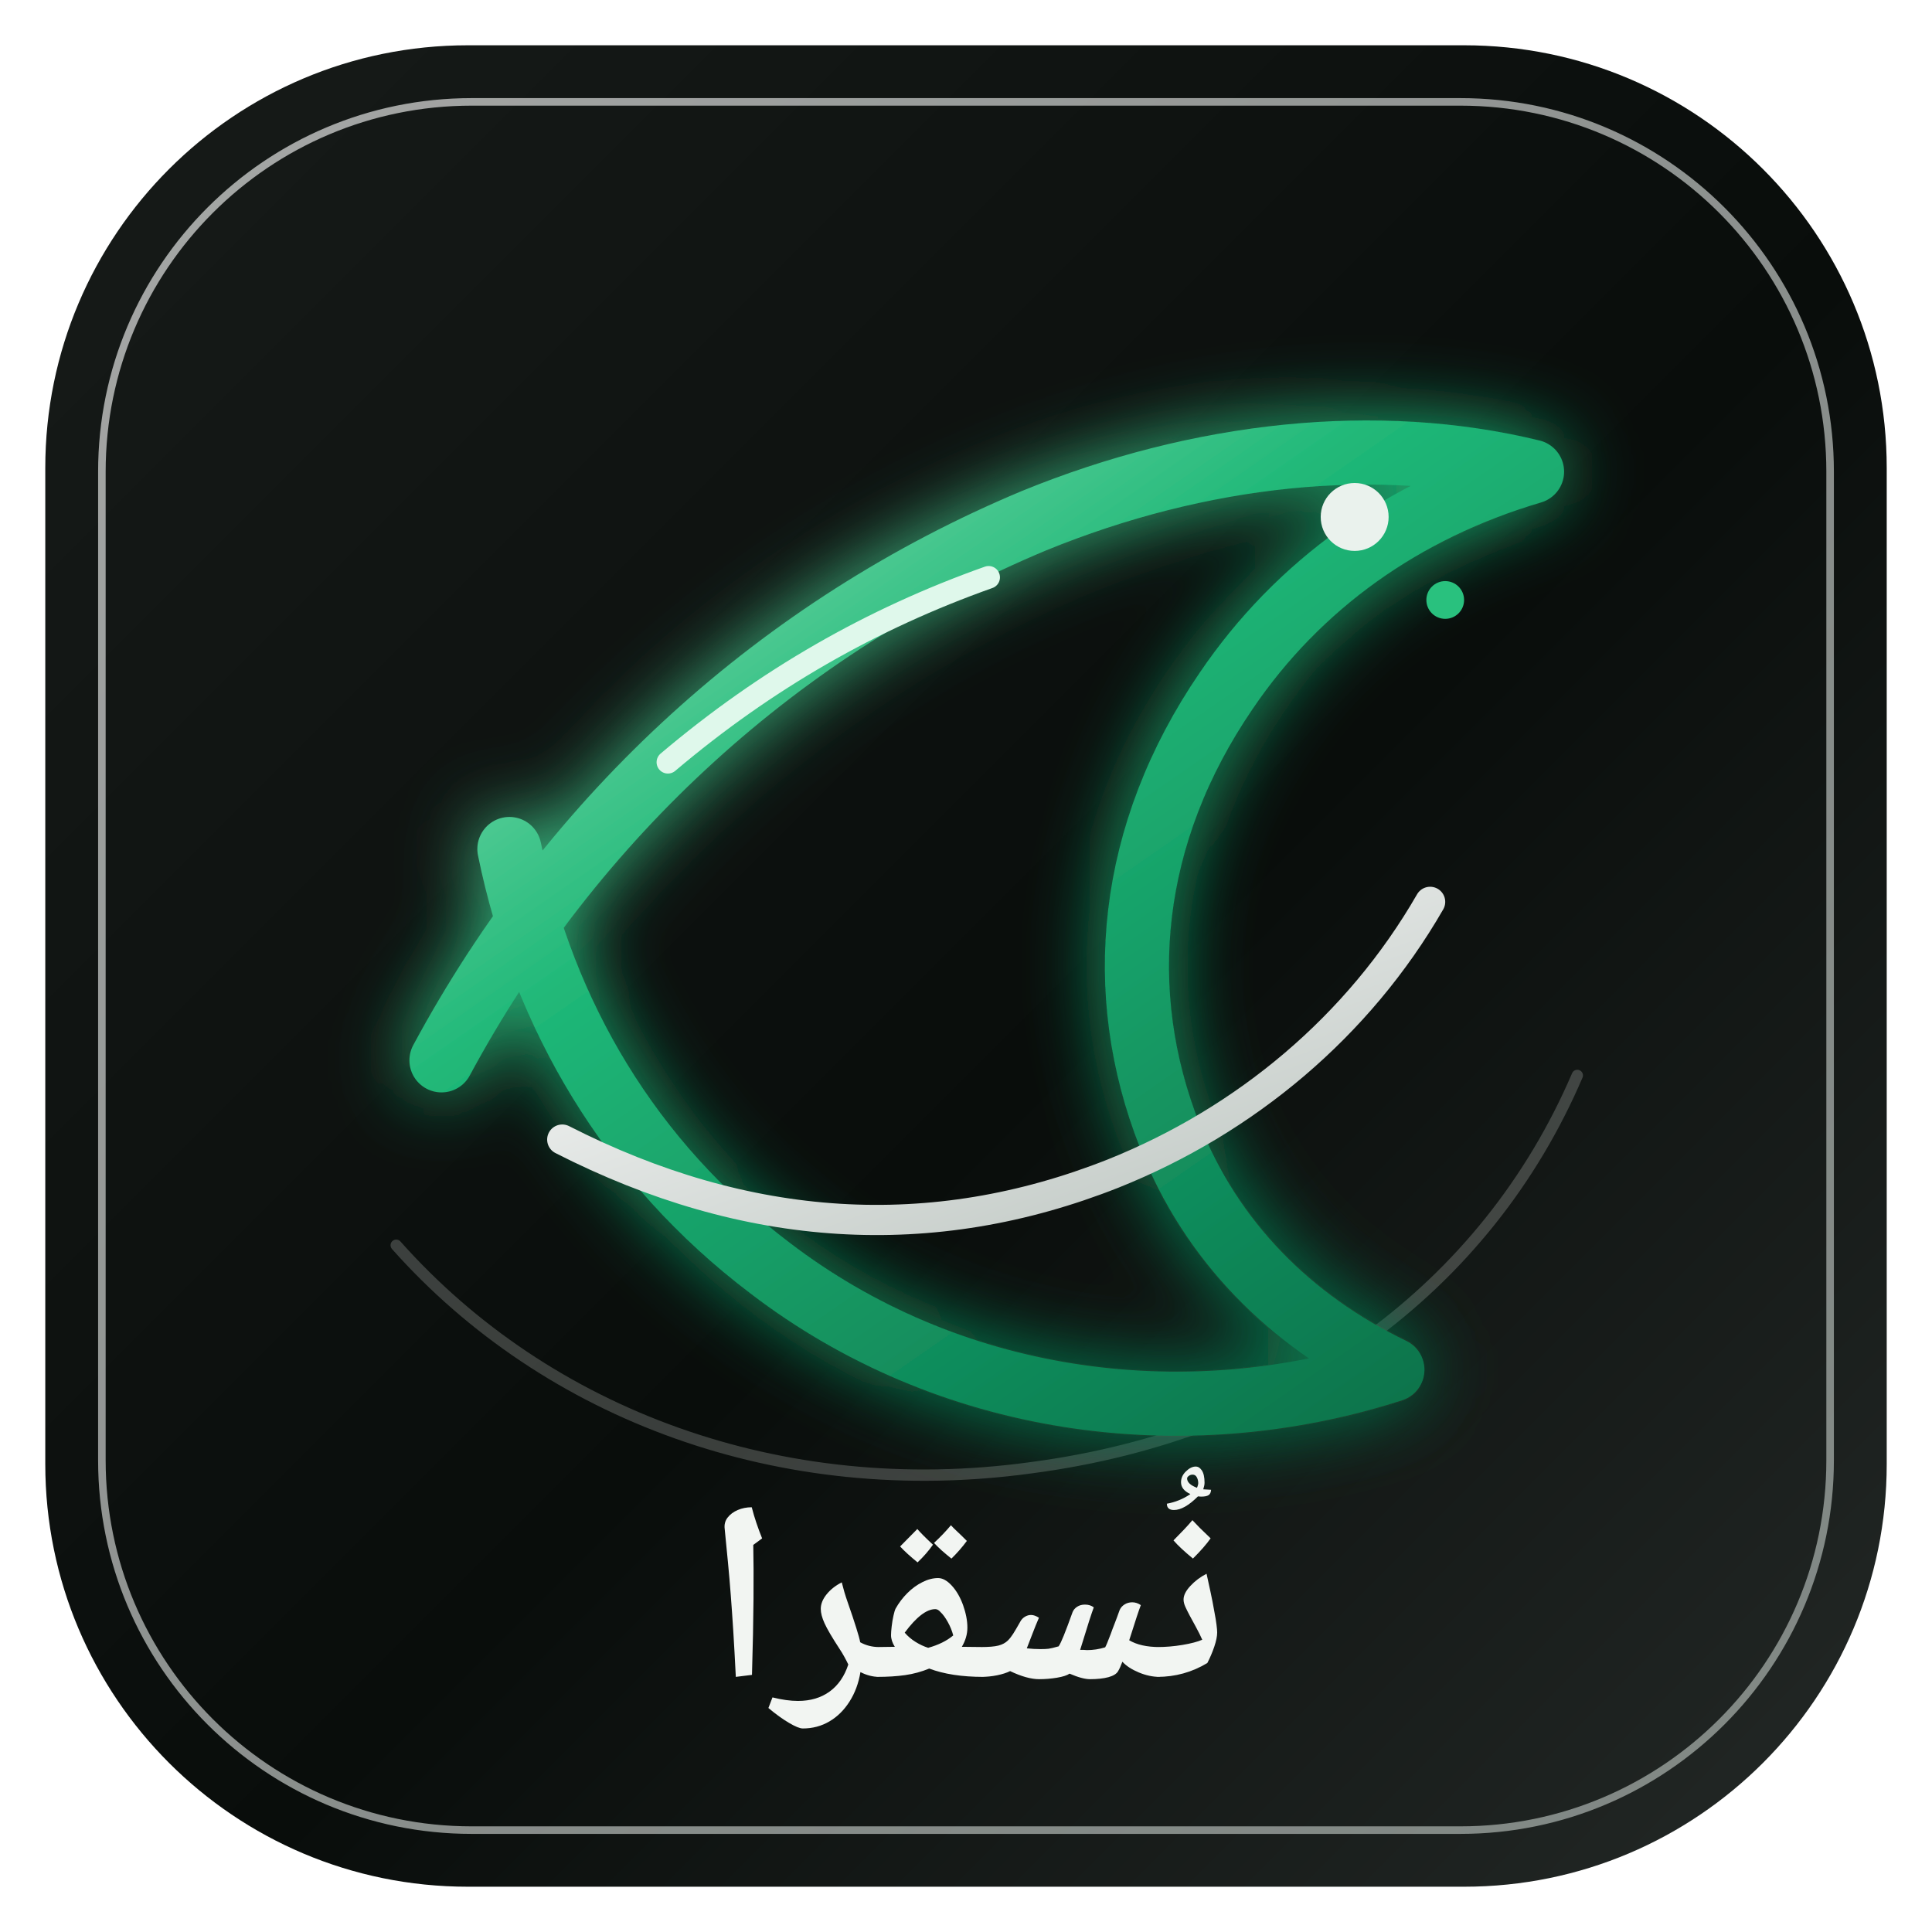
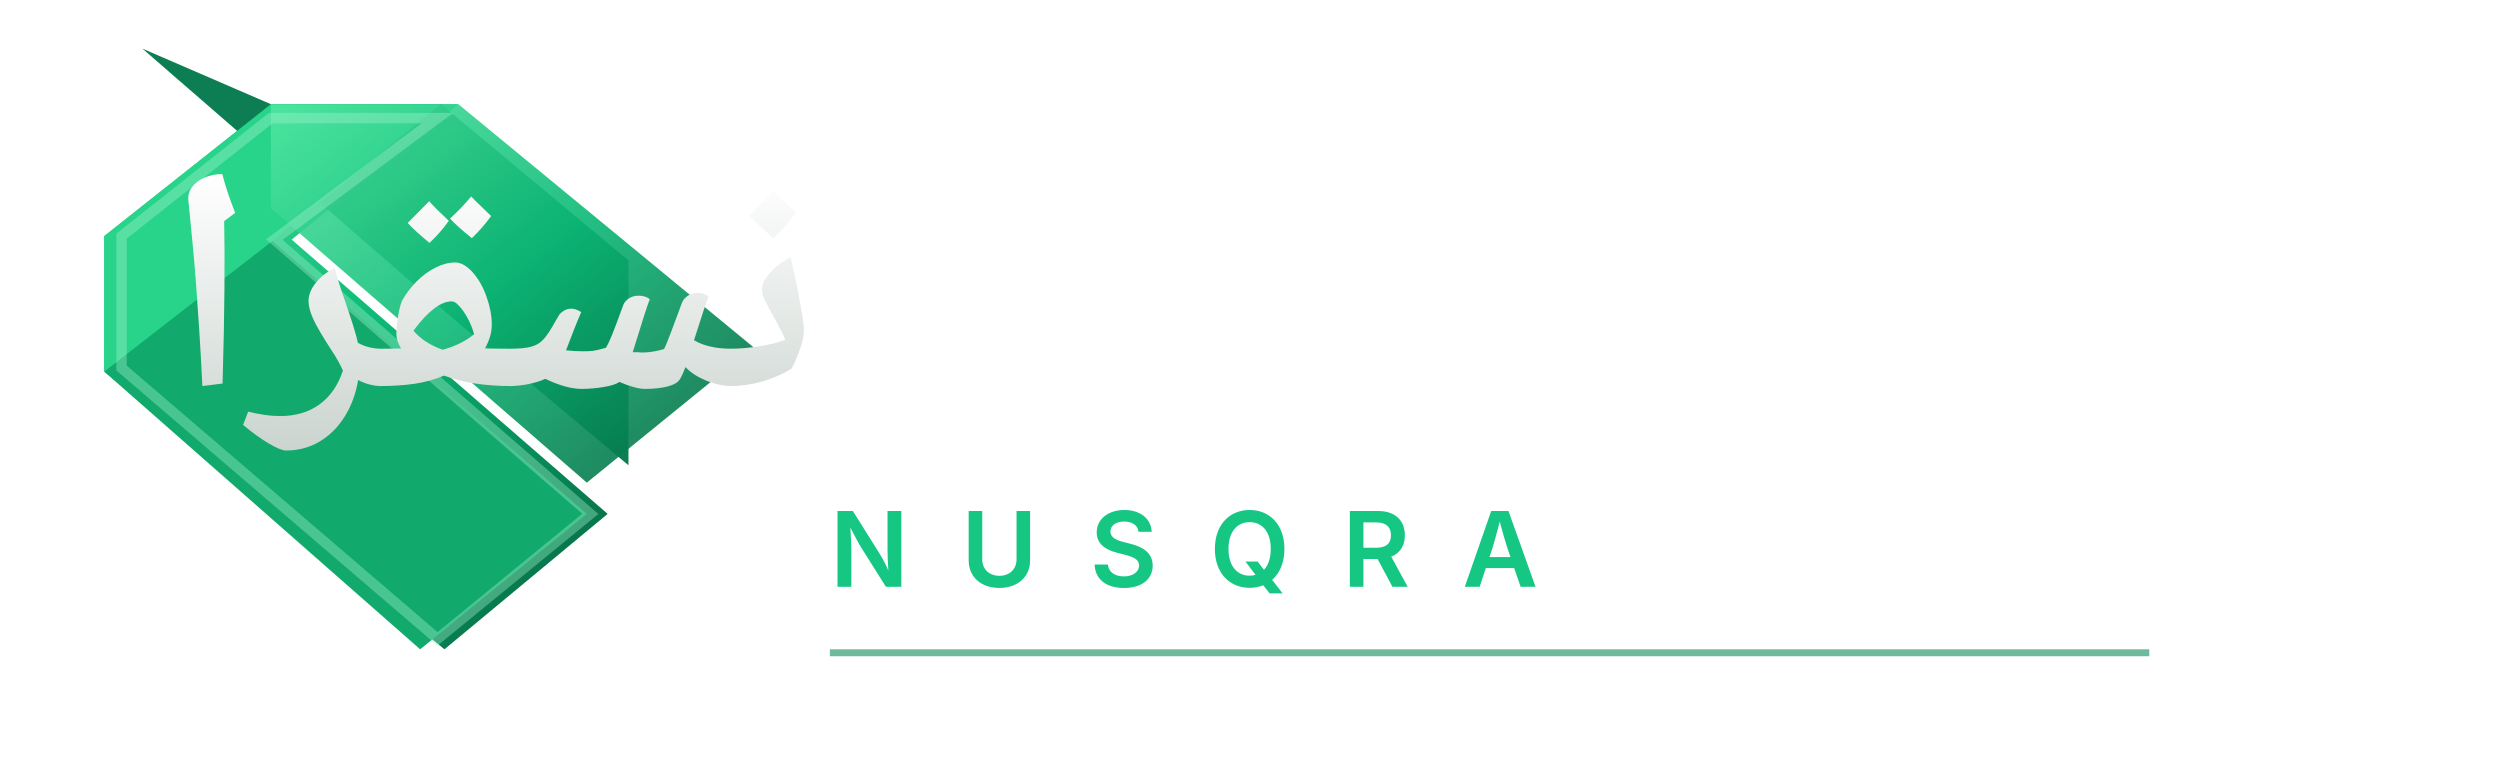
- <svg xmlns="http://www.w3.org/2000/svg" viewBox="0 0 512 512" role="img" aria-labelledby="title desc">
+ <svg xmlns="http://www.w3.org/2000/svg" viewBox="0 0 720 220" role="img" aria-labelledby="title desc">
  <defs>
-     <linearGradient id="bg" x1="0" y1="0" x2="1" y2="1">
-       <stop stop-color="#171b19" />
-       <stop offset=".55" stop-color="#090d0b" />
-       <stop offset="1" stop-color="#242927" />
+     <linearGradient id="emerald" x1="0" y1="0" x2="1" y2="1">
+       <stop stop-color="#50e6a1" />
+       <stop offset=".48" stop-color="#0bb875" />
+       <stop offset="1" stop-color="#05613e" />
    </linearGradient>
-     <linearGradient id="jade" x1=".1" y1="0" x2=".9" y2="1">
-       <stop stop-color="#8ce2b7" />
-       <stop offset=".35" stop-color="#20b878" />
-       <stop offset="1" stop-color="#08734b" />
+     <linearGradient id="white" x1="0" y1="0" x2="0" y2="1">
+       <stop stop-color="#fff" />
+       <stop offset="1" stop-color="#cbd4cf" />
    </linearGradient>
-     <linearGradient id="mist" x1="0" y1="0" x2="1" y2="1">
-       <stop stop-color="#fff" />
-       <stop offset="1" stop-color="#b9c2bd" />
-     </linearGradient>
-     <filter id="glow" x="-50%" y="-50%" width="200%" height="200%">
-       <feGaussianBlur stdDeviation="10" result="b" />
-       <feMerge>
-         <feMergeNode in="b" />
-         <feMergeNode in="SourceGraphic" />
-       </feMerge>
-     </filter>
  </defs>
-   <rect x="12" y="12" width="488" height="488" rx="112" fill="url(#bg)" />
-   <rect x="27" y="27" width="458" height="458" rx="98" fill="none" stroke="url(#mist)" stroke-opacity=".62" stroke-width="2" />
-   <path d="M105 330C145 375 207 398 273 389c69-9 121-48 145-104" fill="none" stroke="#e8efeb" stroke-opacity=".22" stroke-width="3" stroke-linecap="round" />
-   <path d="M117 281c35-65 90-115 157-143 44-18 91-23 132-13-34 10-62 30-81 58-26 38-30 80-15 118 11 28 32 49 59 62-56 18-118 9-165-27-37-28-60-67-69-111" fill="none" stroke="url(#jade)" stroke-width="17" stroke-linecap="round" stroke-linejoin="round" filter="url(#glow)" />
-   <path d="M149 302c49 25 98 28 146 9 35-14 65-39 84-72" fill="none" stroke="url(#mist)" stroke-width="8" stroke-linecap="round" />
-   <path d="M177 202c26-22 54-38 85-49" fill="none" stroke="#dff8eb" stroke-width="6" stroke-linecap="round" />
-   <circle cx="359" cy="137" r="9" fill="#eaf2ed" />
-   <circle cx="383" cy="159" r="5" fill="#29c17e" />
-   <text x="256" y="445" text-anchor="middle" direction="rtl" unicode-bidi="plaintext" font-family="Amiri, Noto Naskh Arabic, Cairo, serif" font-size="67" font-weight="700" fill="#f2f5f2">نُسقرا</text>
+   <g transform="translate(18 20)">
+     <path d="M12 48 60 10h54l-48 39 91 79-47 39L12 87Z" fill="url(#emerald)" />
+     <path d="m60 10 49 0 54 45v59l-49-41-91-79Z" fill="#087b51" opacity=".98" />
+     <path d="m12 87 48-38 91 79-48 39Z" fill="#12a96c" />
+     <path d="m60 10 49 0-48 39-49 38V48Z" fill="#28d38a" />
+     <path d="m60 10 54 0 85 70-48 39-91-79Z" fill="url(#emerald)" opacity=".9" />
+     <path d="M17 48 60 14h48l-47 35 91 79-44 36-91-78Z" fill="none" stroke="#a5f3cd" stroke-opacity=".38" stroke-width="3" />
+   </g>
+   <g transform="translate(235 0)">
+     <text x="0" y="112" fill="url(#white)" font-family="Amiri, Noto Naskh Arabic, Cairo, serif" font-size="91" font-weight="700" direction="rtl" unicode-bidi="plaintext">نسقرا</text>
+     <text x="4" y="169" fill="#16c783" font-family="Inter,Arial,sans-serif" font-size="30" font-weight="600" letter-spacing="15">NUSQRA</text>
+     <path d="M4 188h380" stroke="#0c8c5b" stroke-opacity=".6" stroke-width="2" />
+   </g>
</svg>
